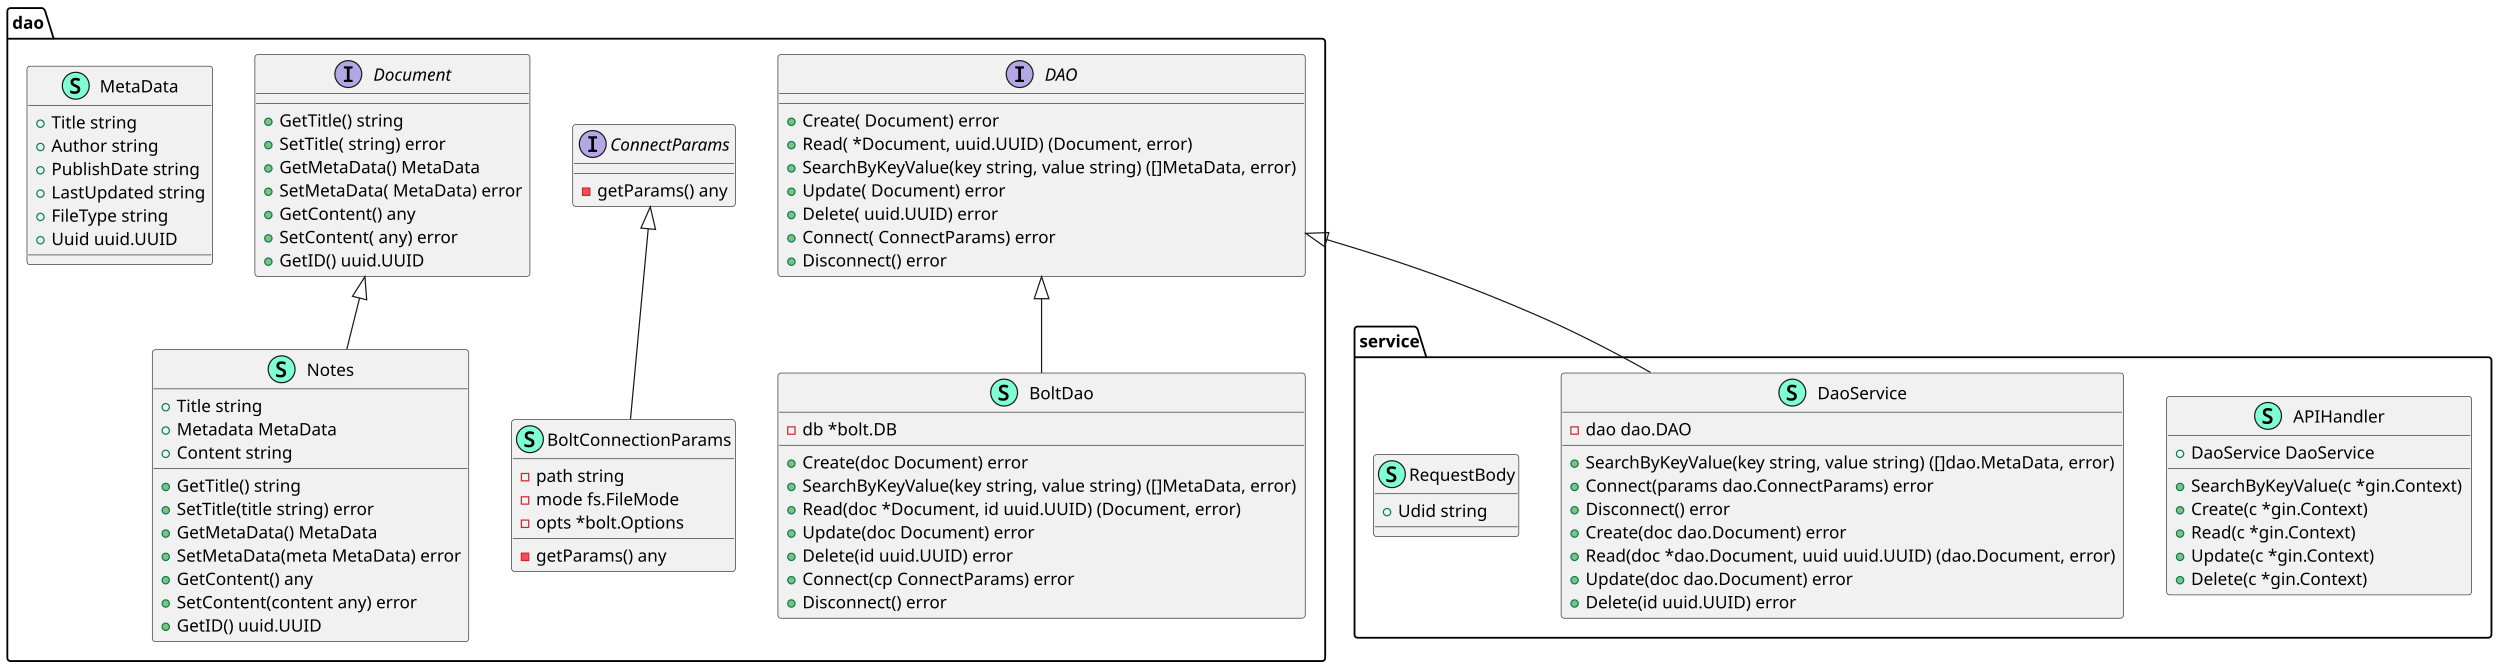
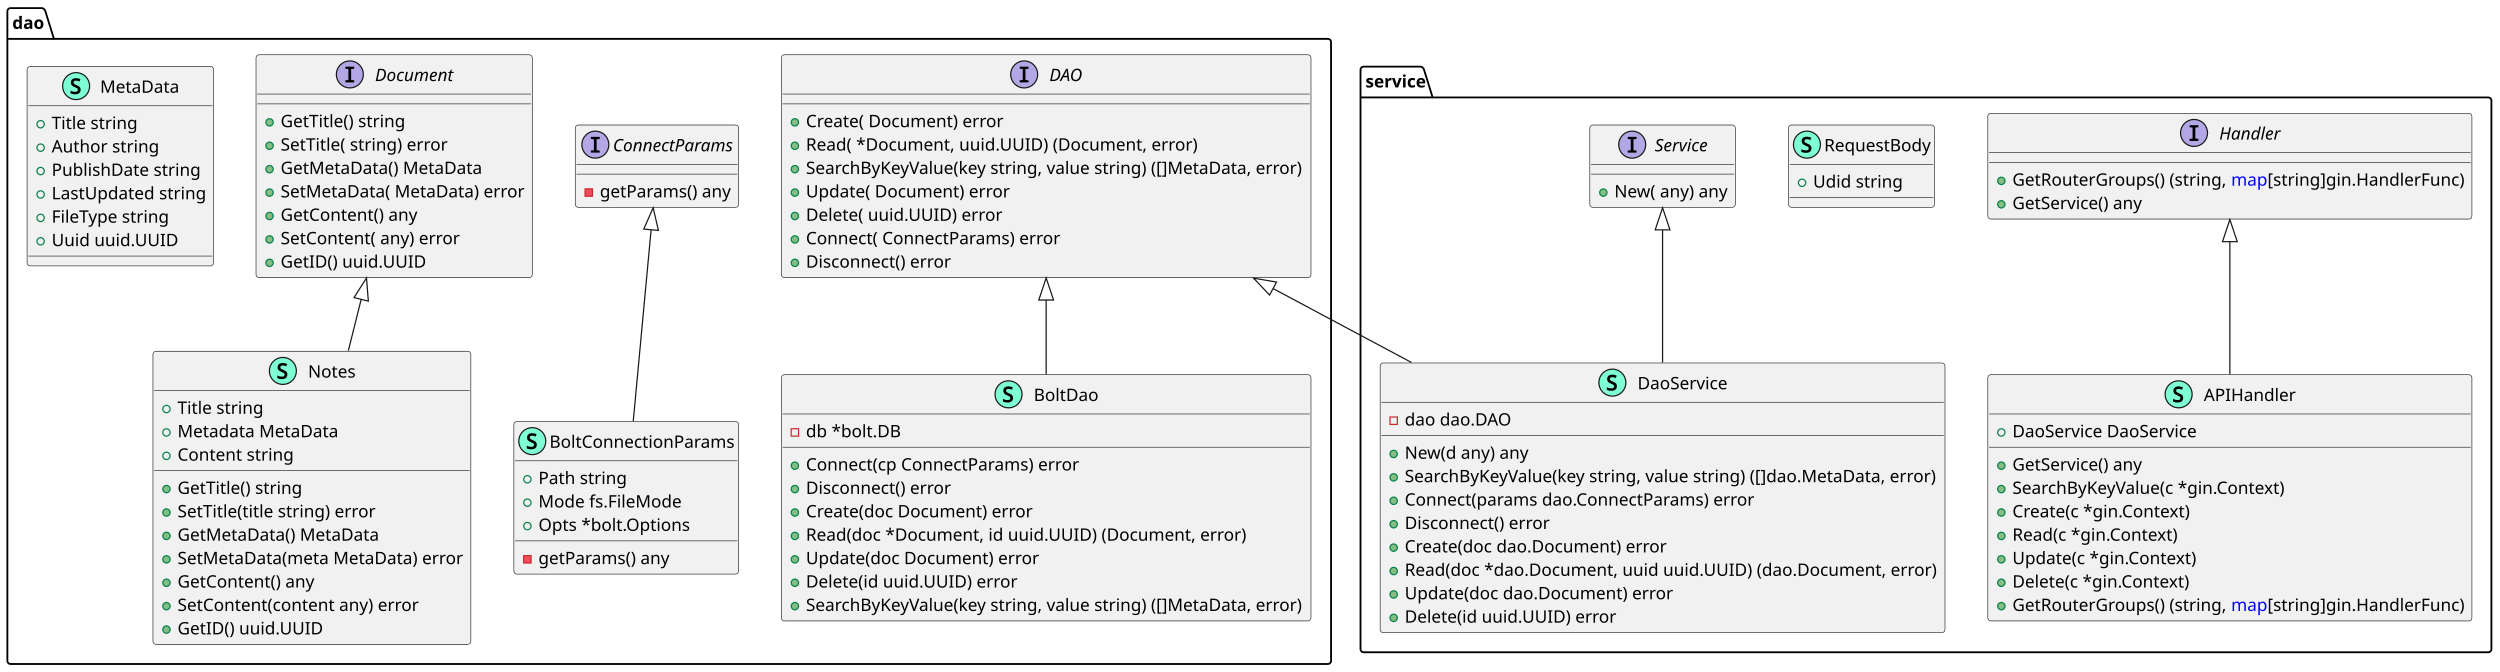
- <svg xmlns="http://www.w3.org/2000/svg" contentStyleType="text/css" data-diagram-type="CLASS" height="547px" preserveAspectRatio="none" style="width:2045px;height:547px;background:#FFFFFF;" version="1.1" viewBox="0 0 2045 547" width="2045px" zoomAndPan="magnify">
+ <svg xmlns="http://www.w3.org/2000/svg" contentStyleType="text/css" data-diagram-type="CLASS" height="547px" preserveAspectRatio="none" style="width:2036px;height:547px;background:#FFFFFF;" version="1.1" viewBox="0 0 2036 547" width="2036px" zoomAndPan="magnify">
  <defs />
  <g>
    <g id="cluster_dao">
      <path d="M8.5,6.602 L34.434,6.602 A3.75,3.75 0 0 1 36.934,9.102 L43.934,31.67 L1081.5,31.67 A2.5,2.5 0 0 1 1084,34.17 L1084,538.252 A2.5,2.5 0 0 1 1081.5,540.752 L8.5,540.752 A2.5,2.5 0 0 1 6,538.252 L6,9.102 A2.5,2.5 0 0 1 8.5,6.602 " fill="transparent" style="stroke:#000000;stroke-width:1.5;" />
      <line style="stroke:#000000;stroke-width:1.5;" x1="6" x2="43.934" y1="31.67" y2="31.67" />
      <text fill="#000000" font-family="sans-serif" font-size="14" font-weight="bold" lengthAdjust="spacing" textLength="24.934" x="10" y="23.568">dao</text>
    </g>
    <g id="cluster_service">
-       <path d="M1110.5,267.142 L1157.224,267.142 A3.75,3.75 0 0 1 1159.724,269.642 L1166.724,292.21 L2035.5,292.21 A2.5,2.5 0 0 1 2038,294.71 L2038,519.182 A2.5,2.5 0 0 1 2035.5,521.682 L1110.5,521.682 A2.5,2.5 0 0 1 1108,519.182 L1108,269.642 A2.5,2.5 0 0 1 1110.5,267.142 " fill="transparent" style="stroke:#000000;stroke-width:1.5;" />
-       <line style="stroke:#000000;stroke-width:1.5;" x1="1108" x2="1166.724" y1="292.21" y2="292.21" />
-       <text fill="#000000" font-family="sans-serif" font-size="14" font-weight="bold" lengthAdjust="spacing" textLength="45.724" x="1112" y="284.108">service</text>
+       <path d="M1110.5,54.272 L1157.224,54.272 A3.75,3.75 0 0 1 1159.724,56.772 L1166.724,79.34 L2026.5,79.34 A2.5,2.5 0 0 1 2029,81.84 L2029,528.722 A2.5,2.5 0 0 1 2026.5,531.222 L1110.5,531.222 A2.5,2.5 0 0 1 1108,528.722 L1108,56.772 A2.5,2.5 0 0 1 1110.5,54.272 " fill="transparent" style="stroke:#000000;stroke-width:1.5;" />
+       <line style="stroke:#000000;stroke-width:1.5;" x1="1108" x2="1166.724" y1="79.34" y2="79.34" />
+       <text fill="#000000" font-family="sans-serif" font-size="14" font-weight="bold" lengthAdjust="spacing" textLength="45.724" x="1112" y="71.238">service</text>
    </g>
    <g id="elem_BoltConnectionParams">
      <rect codeLine="2" fill="#F1F1F1" height="124.272" id="BoltConnectionParams" rx="2.5" ry="2.5" style="stroke:#181818;stroke-width:0.5;" width="183.017" x="418.49" y="343.272" />
      <ellipse cx="433.49" cy="359.272" fill="#7FFFD4" rx="11" ry="11" style="stroke:#181818;stroke-width:1;" />
      <path d="M432.615,365.944 Q431.615,365.944 430.662,365.756 Q429.709,365.569 428.928,365.194 L428.928,363.022 Q430.021,363.506 430.881,363.725 Q431.756,363.944 432.646,363.944 Q433.443,363.944 433.943,363.741 Q434.443,363.538 434.678,363.163 Q434.912,362.772 434.912,362.163 Q434.912,361.694 434.724,361.444 Q434.553,361.178 433.99,360.881 Q433.428,360.584 432.349,360.116 Q431.615,359.788 430.896,359.366 Q430.178,358.944 429.693,358.225 Q429.209,357.506 429.209,356.35 Q429.209,355.194 429.724,354.397 Q430.256,353.584 431.193,353.178 Q432.146,352.772 433.428,352.772 Q434.396,352.772 435.24,352.975 Q436.084,353.178 437.021,353.631 L436.287,355.538 Q435.412,355.131 434.724,354.975 Q434.053,354.819 433.396,354.819 Q432.787,354.819 432.349,354.975 Q431.912,355.131 431.678,355.475 Q431.459,355.803 431.459,356.381 Q431.459,356.866 431.646,357.163 Q431.849,357.459 432.334,357.725 Q432.834,357.975 433.693,358.35 Q434.678,358.756 435.443,359.194 Q436.224,359.631 436.693,360.334 Q437.178,361.022 437.178,362.178 Q437.178,363.053 436.881,363.772 Q436.584,364.475 435.99,364.975 Q435.396,365.459 434.553,365.709 Q433.709,365.944 432.615,365.944 Z " fill="#000000" />
      <text fill="#000000" font-family="sans-serif" font-size="14" lengthAdjust="spacing" textLength="151.017" x="447.49" y="364.704">BoltConnectionParams</text>
      <line style="stroke:#181818;stroke-width:0.5;" x1="419.49" x2="600.507" y1="375.272" y2="375.272" />
-       <rect fill="transparent" height="6" style="stroke:#C82930;stroke-width:1;" width="6" x="426.49" y="387.306" />
-       <text fill="#000000" font-family="sans-serif" font-size="14" lengthAdjust="spacing" textLength="72.226" x="438.49" y="394.238">path string</text>
-       <rect fill="transparent" height="6" style="stroke:#C82930;stroke-width:1;" width="6" x="426.49" y="406.374" />
-       <text fill="#000000" font-family="sans-serif" font-size="14" lengthAdjust="spacing" textLength="117.04" x="438.49" y="413.306">mode fs.FileMode</text>
-       <rect fill="transparent" height="6" style="stroke:#C82930;stroke-width:1;" width="6" x="426.49" y="425.442" />
-       <text fill="#000000" font-family="sans-serif" font-size="14" lengthAdjust="spacing" textLength="121.73" x="438.49" y="432.374">opts *bolt.Options</text>
+       <ellipse cx="429.49" cy="390.306" fill="transparent" rx="3" ry="3" style="stroke:#038048;stroke-width:1;" />
+       <text fill="#000000" font-family="sans-serif" font-size="14" lengthAdjust="spacing" textLength="72.086" x="438.49" y="394.238">Path string</text>
+       <ellipse cx="429.49" cy="409.374" fill="transparent" rx="3" ry="3" style="stroke:#038048;stroke-width:1;" />
+       <text fill="#000000" font-family="sans-serif" font-size="14" lengthAdjust="spacing" textLength="116.648" x="438.49" y="413.306">Mode fs.FileMode</text>
+       <ellipse cx="429.49" cy="428.442" fill="transparent" rx="3" ry="3" style="stroke:#038048;stroke-width:1;" />
+       <text fill="#000000" font-family="sans-serif" font-size="14" lengthAdjust="spacing" textLength="124.194" x="438.49" y="432.374">Opts *bolt.Options</text>
      <line style="stroke:#181818;stroke-width:0.5;" x1="419.49" x2="600.507" y1="440.476" y2="440.476" />
      <rect fill="#F24D5C" height="6" style="stroke:#C82930;stroke-width:1;" width="6" x="426.49" y="452.51" />
      <text fill="#000000" font-family="sans-serif" font-size="14" lengthAdjust="spacing" textLength="107.002" x="438.49" y="459.442">getParams() any</text>
    </g>
    <g id="elem_BoltDao">
      <rect codeLine="10" fill="#F1F1F1" height="200.543" id="BoltDao" rx="2.5" ry="2.5" style="stroke:#181818;stroke-width:0.5;" width="431.326" x="636.34" y="305.142" />
      <ellipse cx="821.363" cy="321.142" fill="#7FFFD4" rx="11" ry="11" style="stroke:#181818;stroke-width:1;" />
      <path d="M820.488,327.814 Q819.488,327.814 818.535,327.626 Q817.582,327.439 816.801,327.064 L816.801,324.892 Q817.895,325.376 818.754,325.595 Q819.629,325.814 820.52,325.814 Q821.316,325.814 821.816,325.611 Q822.316,325.408 822.551,325.033 Q822.785,324.642 822.785,324.033 Q822.785,323.564 822.598,323.314 Q822.426,323.048 821.863,322.751 Q821.301,322.454 820.223,321.986 Q819.488,321.658 818.77,321.236 Q818.051,320.814 817.566,320.095 Q817.082,319.376 817.082,318.22 Q817.082,317.064 817.598,316.267 Q818.129,315.454 819.066,315.048 Q820.02,314.642 821.301,314.642 Q822.27,314.642 823.113,314.845 Q823.957,315.048 824.895,315.501 L824.16,317.408 Q823.285,317.001 822.598,316.845 Q821.926,316.689 821.27,316.689 Q820.66,316.689 820.223,316.845 Q819.785,317.001 819.551,317.345 Q819.332,317.673 819.332,318.251 Q819.332,318.736 819.52,319.033 Q819.723,319.329 820.207,319.595 Q820.707,319.845 821.566,320.22 Q822.551,320.626 823.316,321.064 Q824.098,321.501 824.566,322.204 Q825.051,322.892 825.051,324.048 Q825.051,324.923 824.754,325.642 Q824.457,326.345 823.863,326.845 Q823.27,327.329 822.426,327.579 Q821.582,327.814 820.488,327.814 Z " fill="#000000" />
      <text fill="#000000" font-family="sans-serif" font-size="14" lengthAdjust="spacing" textLength="52.78" x="841.863" y="326.574">BoltDao</text>
      <line style="stroke:#181818;stroke-width:0.5;" x1="637.34" x2="1066.666" y1="337.142" y2="337.142" />
      <rect fill="transparent" height="6" style="stroke:#C82930;stroke-width:1;" width="6" x="644.34" y="349.176" />
      <text fill="#000000" font-family="sans-serif" font-size="14" lengthAdjust="spacing" textLength="77.392" x="656.34" y="356.108">db *bolt.DB</text>
      <line style="stroke:#181818;stroke-width:0.5;" x1="637.34" x2="1066.666" y1="364.21" y2="364.21" />
      <ellipse cx="647.34" cy="379.244" fill="#84BE84" rx="3" ry="3" style="stroke:#038048;stroke-width:1;" />
-       <text fill="#000000" font-family="sans-serif" font-size="14" lengthAdjust="spacing" textLength="185.275" x="656.34" y="383.176">Create(doc Document) error</text>
+       <text fill="#000000" font-family="sans-serif" font-size="14" lengthAdjust="spacing" textLength="223.061" x="656.34" y="383.176">Connect(cp ConnectParams) error</text>
      <ellipse cx="647.34" cy="398.312" fill="#84BE84" rx="3" ry="3" style="stroke:#038048;stroke-width:1;" />
-       <text fill="#000000" font-family="sans-serif" font-size="14" lengthAdjust="spacing" textLength="405.326" x="656.34" y="402.244">SearchByKeyValue(key string, value string) ([]MetaData, error)</text>
+       <text fill="#000000" font-family="sans-serif" font-size="14" lengthAdjust="spacing" textLength="118.454" x="656.34" y="402.244">Disconnect() error</text>
      <ellipse cx="647.34" cy="417.38" fill="#84BE84" rx="3" ry="3" style="stroke:#038048;stroke-width:1;" />
-       <text fill="#000000" font-family="sans-serif" font-size="14" lengthAdjust="spacing" textLength="359.239" x="656.34" y="421.312">Read(doc *Document, id uuid.UUID) (Document, error)</text>
+       <text fill="#000000" font-family="sans-serif" font-size="14" lengthAdjust="spacing" textLength="185.275" x="656.34" y="421.312">Create(doc Document) error</text>
      <ellipse cx="647.34" cy="436.448" fill="#84BE84" rx="3" ry="3" style="stroke:#038048;stroke-width:1;" />
-       <text fill="#000000" font-family="sans-serif" font-size="14" lengthAdjust="spacing" textLength="190.203" x="656.34" y="440.38">Update(doc Document) error</text>
+       <text fill="#000000" font-family="sans-serif" font-size="14" lengthAdjust="spacing" textLength="359.239" x="656.34" y="440.38">Read(doc *Document, id uuid.UUID) (Document, error)</text>
      <ellipse cx="647.34" cy="455.515" fill="#84BE84" rx="3" ry="3" style="stroke:#038048;stroke-width:1;" />
-       <text fill="#000000" font-family="sans-serif" font-size="14" lengthAdjust="spacing" textLength="172.899" x="656.34" y="459.447">Delete(id uuid.UUID) error</text>
+       <text fill="#000000" font-family="sans-serif" font-size="14" lengthAdjust="spacing" textLength="190.203" x="656.34" y="459.447">Update(doc Document) error</text>
      <ellipse cx="647.34" cy="474.583" fill="#84BE84" rx="3" ry="3" style="stroke:#038048;stroke-width:1;" />
-       <text fill="#000000" font-family="sans-serif" font-size="14" lengthAdjust="spacing" textLength="223.061" x="656.34" y="478.515">Connect(cp ConnectParams) error</text>
+       <text fill="#000000" font-family="sans-serif" font-size="14" lengthAdjust="spacing" textLength="172.899" x="656.34" y="478.515">Delete(id uuid.UUID) error</text>
      <ellipse cx="647.34" cy="493.651" fill="#84BE84" rx="3" ry="3" style="stroke:#038048;stroke-width:1;" />
-       <text fill="#000000" font-family="sans-serif" font-size="14" lengthAdjust="spacing" textLength="118.454" x="656.34" y="497.583">Disconnect() error</text>
+       <text fill="#000000" font-family="sans-serif" font-size="14" lengthAdjust="spacing" textLength="405.326" x="656.34" y="497.583">SearchByKeyValue(key string, value string) ([]MetaData, error)</text>
    </g>
    <g id="elem_ConnectParams">
      <rect codeLine="22" fill="#F1F1F1" height="67.068" id="ConnectParams" rx="2.5" ry="2.5" style="stroke:#181818;stroke-width:0.5;" width="133.002" x="468.5" y="101.802" />
      <ellipse cx="484.851" cy="117.802" fill="#B4A7E5" rx="11" ry="11" style="stroke:#181818;stroke-width:1;" />
      <path d="M481.226,124.302 L481.226,122.599 L483.663,122.365 L483.663,113.411 L481.226,113.193 L481.226,111.474 L488.366,111.474 L488.366,113.193 L485.882,113.411 L485.882,122.365 L488.366,122.599 L488.366,124.302 L481.226,124.302 Z " fill="#000000" />
      <text fill="#000000" font-family="sans-serif" font-size="14" font-style="italic" lengthAdjust="spacing" textLength="98" x="499.151" y="123.234">ConnectParams</text>
      <line style="stroke:#181818;stroke-width:0.5;" x1="469.5" x2="600.502" y1="133.802" y2="133.802" />
      <line style="stroke:#181818;stroke-width:0.5;" x1="469.5" x2="600.502" y1="141.802" y2="141.802" />
      <rect fill="#F24D5C" height="6" style="stroke:#C82930;stroke-width:1;" width="6" x="476.5" y="153.836" />
      <text fill="#000000" font-family="sans-serif" font-size="14" lengthAdjust="spacing" textLength="107.002" x="488.5" y="160.768">getParams() any</text>
    </g>
    <g id="elem_DAO">
      <rect codeLine="26" fill="#F1F1F1" height="181.475" id="DAO" rx="2.5" ry="2.5" style="stroke:#181818;stroke-width:0.5;" width="431.326" x="636.34" y="44.602" />
      <ellipse cx="834.103" cy="60.602" fill="#B4A7E5" rx="11" ry="11" style="stroke:#181818;stroke-width:1;" />
      <path d="M830.478,67.102 L830.478,65.399 L832.916,65.165 L832.916,56.211 L830.478,55.993 L830.478,54.274 L837.619,54.274 L837.619,55.993 L835.135,56.211 L835.135,65.165 L837.619,65.399 L837.619,67.102 L830.478,67.102 Z " fill="#000000" />
      <text fill="#000000" font-family="sans-serif" font-size="14" font-style="italic" lengthAdjust="spacing" textLength="27.3" x="854.603" y="66.034">DAO</text>
      <line style="stroke:#181818;stroke-width:0.5;" x1="637.34" x2="1066.666" y1="76.602" y2="76.602" />
      <line style="stroke:#181818;stroke-width:0.5;" x1="637.34" x2="1066.666" y1="84.602" y2="84.602" />
      <ellipse cx="647.34" cy="99.636" fill="#84BE84" rx="3" ry="3" style="stroke:#038048;stroke-width:1;" />
      <text fill="#000000" font-family="sans-serif" font-size="14" lengthAdjust="spacing" textLength="161.475" x="656.34" y="103.568">Create( Document) error</text>
      <ellipse cx="647.34" cy="118.704" fill="#84BE84" rx="3" ry="3" style="stroke:#038048;stroke-width:1;" />
      <text fill="#000000" font-family="sans-serif" font-size="14" lengthAdjust="spacing" textLength="323.217" x="656.34" y="122.636">Read( *Document,  uuid.UUID) (Document, error)</text>
      <ellipse cx="647.34" cy="137.772" fill="#84BE84" rx="3" ry="3" style="stroke:#038048;stroke-width:1;" />
      <text fill="#000000" font-family="sans-serif" font-size="14" lengthAdjust="spacing" textLength="405.326" x="656.34" y="141.704">SearchByKeyValue(key string, value string) ([]MetaData, error)</text>
      <ellipse cx="647.34" cy="156.84" fill="#84BE84" rx="3" ry="3" style="stroke:#038048;stroke-width:1;" />
      <text fill="#000000" font-family="sans-serif" font-size="14" lengthAdjust="spacing" textLength="166.403" x="656.34" y="160.772">Update( Document) error</text>
      <ellipse cx="647.34" cy="175.908" fill="#84BE84" rx="3" ry="3" style="stroke:#038048;stroke-width:1;" />
      <text fill="#000000" font-family="sans-serif" font-size="14" lengthAdjust="spacing" textLength="160.677" x="656.34" y="179.84">Delete( uuid.UUID) error</text>
      <ellipse cx="647.34" cy="194.976" fill="#84BE84" rx="3" ry="3" style="stroke:#038048;stroke-width:1;" />
      <text fill="#000000" font-family="sans-serif" font-size="14" lengthAdjust="spacing" textLength="207.731" x="656.34" y="198.907">Connect( ConnectParams) error</text>
      <ellipse cx="647.34" cy="214.043" fill="#84BE84" rx="3" ry="3" style="stroke:#038048;stroke-width:1;" />
      <text fill="#000000" font-family="sans-serif" font-size="14" lengthAdjust="spacing" textLength="118.454" x="656.34" y="217.975">Disconnect() error</text>
    </g>
    <g id="elem_Document">
      <rect codeLine="36" fill="#F1F1F1" height="181.475" id="Document" rx="2.5" ry="2.5" style="stroke:#181818;stroke-width:0.5;" width="224.995" x="208.5" y="44.602" />
      <ellipse cx="284.919" cy="60.602" fill="#B4A7E5" rx="11" ry="11" style="stroke:#181818;stroke-width:1;" />
      <path d="M281.294,67.102 L281.294,65.399 L283.731,65.165 L283.731,56.211 L281.294,55.993 L281.294,54.274 L288.434,54.274 L288.434,55.993 L285.95,56.211 L285.95,65.165 L288.434,65.399 L288.434,67.102 L281.294,67.102 Z " fill="#000000" />
      <text fill="#000000" font-family="sans-serif" font-size="14" font-style="italic" lengthAdjust="spacing" textLength="63.658" x="305.419" y="66.034">Document</text>
      <line style="stroke:#181818;stroke-width:0.5;" x1="209.5" x2="432.495" y1="76.602" y2="76.602" />
      <line style="stroke:#181818;stroke-width:0.5;" x1="209.5" x2="432.495" y1="84.602" y2="84.602" />
      <ellipse cx="219.5" cy="99.636" fill="#84BE84" rx="3" ry="3" style="stroke:#038048;stroke-width:1;" />
      <text fill="#000000" font-family="sans-serif" font-size="14" lengthAdjust="spacing" textLength="101.556" x="228.5" y="103.568">GetTitle() string</text>
      <ellipse cx="219.5" cy="118.704" fill="#84BE84" rx="3" ry="3" style="stroke:#038048;stroke-width:1;" />
      <text fill="#000000" font-family="sans-serif" font-size="14" lengthAdjust="spacing" textLength="136.401" x="228.5" y="122.636">SetTitle( string) error</text>
      <ellipse cx="219.5" cy="137.772" fill="#84BE84" rx="3" ry="3" style="stroke:#038048;stroke-width:1;" />
      <text fill="#000000" font-family="sans-serif" font-size="14" lengthAdjust="spacing" textLength="164.149" x="228.5" y="141.704">GetMetaData() MetaData</text>
      <ellipse cx="219.5" cy="156.84" fill="#84BE84" rx="3" ry="3" style="stroke:#038048;stroke-width:1;" />
      <text fill="#000000" font-family="sans-serif" font-size="14" lengthAdjust="spacing" textLength="198.995" x="228.5" y="160.772">SetMetaData( MetaData) error</text>
      <ellipse cx="219.5" cy="175.908" fill="#84BE84" rx="3" ry="3" style="stroke:#038048;stroke-width:1;" />
      <text fill="#000000" font-family="sans-serif" font-size="14" lengthAdjust="spacing" textLength="111.454" x="228.5" y="179.84">GetContent() any</text>
      <ellipse cx="219.5" cy="194.976" fill="#84BE84" rx="3" ry="3" style="stroke:#038048;stroke-width:1;" />
      <text fill="#000000" font-family="sans-serif" font-size="14" lengthAdjust="spacing" textLength="146.299" x="228.5" y="198.907">SetContent( any) error</text>
      <ellipse cx="219.5" cy="214.043" fill="#84BE84" rx="3" ry="3" style="stroke:#038048;stroke-width:1;" />
      <text fill="#000000" font-family="sans-serif" font-size="14" lengthAdjust="spacing" textLength="118.859" x="228.5" y="217.975">GetID() uuid.UUID</text>
    </g>
    <g id="elem_MetaData">
      <rect codeLine="46" fill="#F1F1F1" height="162.407" id="MetaData" rx="2.5" ry="2.5" style="stroke:#181818;stroke-width:0.5;" width="151.874" x="22.06" y="54.132" />
      <ellipse cx="61.985" cy="70.132" fill="#7FFFD4" rx="11" ry="11" style="stroke:#181818;stroke-width:1;" />
      <path d="M61.11,76.804 Q60.11,76.804 59.157,76.616 Q58.204,76.429 57.423,76.054 L57.423,73.882 Q58.517,74.366 59.376,74.585 Q60.251,74.804 61.142,74.804 Q61.938,74.804 62.438,74.601 Q62.938,74.398 63.173,74.023 Q63.407,73.632 63.407,73.023 Q63.407,72.554 63.22,72.304 Q63.048,72.038 62.485,71.741 Q61.923,71.445 60.845,70.976 Q60.11,70.648 59.392,70.226 Q58.673,69.804 58.188,69.085 Q57.704,68.366 57.704,67.21 Q57.704,66.054 58.22,65.257 Q58.751,64.445 59.688,64.038 Q60.642,63.632 61.923,63.632 Q62.892,63.632 63.735,63.835 Q64.579,64.038 65.517,64.491 L64.782,66.398 Q63.907,65.991 63.22,65.835 Q62.548,65.679 61.892,65.679 Q61.282,65.679 60.845,65.835 Q60.407,65.991 60.173,66.335 Q59.954,66.663 59.954,67.241 Q59.954,67.726 60.142,68.023 Q60.345,68.32 60.829,68.585 Q61.329,68.835 62.188,69.21 Q63.173,69.616 63.938,70.054 Q64.72,70.491 65.189,71.195 Q65.673,71.882 65.673,73.038 Q65.673,73.913 65.376,74.632 Q65.079,75.335 64.485,75.835 Q63.892,76.32 63.048,76.57 Q62.204,76.804 61.11,76.804 Z " fill="#000000" />
      <text fill="#000000" font-family="sans-serif" font-size="14" lengthAdjust="spacing" textLength="64.484" x="81.524" y="75.564">MetaData</text>
      <line style="stroke:#181818;stroke-width:0.5;" x1="23.06" x2="172.934" y1="86.132" y2="86.132" />
      <ellipse cx="33.06" cy="101.166" fill="transparent" rx="3" ry="3" style="stroke:#038048;stroke-width:1;" />
      <text fill="#000000" font-family="sans-serif" font-size="14" lengthAdjust="spacing" textLength="70.014" x="42.06" y="105.098">Title string</text>
      <ellipse cx="33.06" cy="120.234" fill="transparent" rx="3" ry="3" style="stroke:#038048;stroke-width:1;" />
      <text fill="#000000" font-family="sans-serif" font-size="14" lengthAdjust="spacing" textLength="87.612" x="42.06" y="124.166">Author string</text>
      <ellipse cx="33.06" cy="139.302" fill="transparent" rx="3" ry="3" style="stroke:#038048;stroke-width:1;" />
      <text fill="#000000" font-family="sans-serif" font-size="14" lengthAdjust="spacing" textLength="121.394" x="42.06" y="143.234">PublishDate string</text>
      <ellipse cx="33.06" cy="158.37" fill="transparent" rx="3" ry="3" style="stroke:#038048;stroke-width:1;" />
      <text fill="#000000" font-family="sans-serif" font-size="14" lengthAdjust="spacing" textLength="125.874" x="42.06" y="162.302">LastUpdated string</text>
      <ellipse cx="33.06" cy="177.438" fill="transparent" rx="3" ry="3" style="stroke:#038048;stroke-width:1;" />
      <text fill="#000000" font-family="sans-serif" font-size="14" lengthAdjust="spacing" textLength="95.872" x="42.06" y="181.37">FileType string</text>
      <ellipse cx="33.06" cy="196.506" fill="transparent" rx="3" ry="3" style="stroke:#038048;stroke-width:1;" />
      <text fill="#000000" font-family="sans-serif" font-size="14" lengthAdjust="spacing" textLength="103.46" x="42.06" y="200.438">Uuid uuid.UUID</text>
      <line style="stroke:#181818;stroke-width:0.5;" x1="23.06" x2="172.934" y1="208.54" y2="208.54" />
    </g>
    <g id="elem_Notes">
      <rect codeLine="55" fill="#F1F1F1" height="238.679" id="Notes" rx="2.5" ry="2.5" style="stroke:#181818;stroke-width:0.5;" width="258.889" x="124.56" y="286.072" />
      <ellipse cx="230.372" cy="302.072" fill="#7FFFD4" rx="11" ry="11" style="stroke:#181818;stroke-width:1;" />
      <path d="M229.497,308.744 Q228.497,308.744 227.543,308.556 Q226.59,308.369 225.809,307.994 L225.809,305.822 Q226.903,306.306 227.762,306.525 Q228.637,306.744 229.528,306.744 Q230.325,306.744 230.825,306.541 Q231.325,306.338 231.559,305.963 Q231.793,305.572 231.793,304.963 Q231.793,304.494 231.606,304.244 Q231.434,303.978 230.872,303.681 Q230.309,303.385 229.231,302.916 Q228.497,302.588 227.778,302.166 Q227.059,301.744 226.575,301.025 Q226.09,300.306 226.09,299.15 Q226.09,297.994 226.606,297.197 Q227.137,296.385 228.075,295.978 Q229.028,295.572 230.309,295.572 Q231.278,295.572 232.122,295.775 Q232.965,295.978 233.903,296.431 L233.168,298.338 Q232.293,297.931 231.606,297.775 Q230.934,297.619 230.278,297.619 Q229.668,297.619 229.231,297.775 Q228.793,297.931 228.559,298.275 Q228.34,298.603 228.34,299.181 Q228.34,299.666 228.528,299.963 Q228.731,300.26 229.215,300.525 Q229.715,300.775 230.575,301.15 Q231.559,301.556 232.325,301.994 Q233.106,302.431 233.575,303.135 Q234.059,303.822 234.059,304.978 Q234.059,305.853 233.762,306.572 Q233.465,307.275 232.872,307.775 Q232.278,308.26 231.434,308.51 Q230.59,308.744 229.497,308.744 Z " fill="#000000" />
      <text fill="#000000" font-family="sans-serif" font-size="14" lengthAdjust="spacing" textLength="38.766" x="250.872" y="307.504">Notes</text>
      <line style="stroke:#181818;stroke-width:0.5;" x1="125.56" x2="382.449" y1="318.072" y2="318.072" />
      <ellipse cx="135.56" cy="333.106" fill="transparent" rx="3" ry="3" style="stroke:#038048;stroke-width:1;" />
      <text fill="#000000" font-family="sans-serif" font-size="14" lengthAdjust="spacing" textLength="70.014" x="144.56" y="337.038">Title string</text>
      <ellipse cx="135.56" cy="352.174" fill="transparent" rx="3" ry="3" style="stroke:#038048;stroke-width:1;" />
      <text fill="#000000" font-family="sans-serif" font-size="14" lengthAdjust="spacing" textLength="130.998" x="144.56" y="356.106">Metadata MetaData</text>
      <ellipse cx="135.56" cy="371.242" fill="transparent" rx="3" ry="3" style="stroke:#038048;stroke-width:1;" />
      <text fill="#000000" font-family="sans-serif" font-size="14" lengthAdjust="spacing" textLength="94.682" x="144.56" y="375.174">Content string</text>
      <line style="stroke:#181818;stroke-width:0.5;" x1="125.56" x2="382.449" y1="383.276" y2="383.276" />
      <ellipse cx="135.56" cy="398.31" fill="#84BE84" rx="3" ry="3" style="stroke:#038048;stroke-width:1;" />
      <text fill="#000000" font-family="sans-serif" font-size="14" lengthAdjust="spacing" textLength="101.556" x="144.56" y="402.242">GetTitle() string</text>
      <ellipse cx="135.56" cy="417.378" fill="#84BE84" rx="3" ry="3" style="stroke:#038048;stroke-width:1;" />
      <text fill="#000000" font-family="sans-serif" font-size="14" lengthAdjust="spacing" textLength="161.629" x="144.56" y="421.31">SetTitle(title string) error</text>
      <ellipse cx="135.56" cy="436.445" fill="#84BE84" rx="3" ry="3" style="stroke:#038048;stroke-width:1;" />
      <text fill="#000000" font-family="sans-serif" font-size="14" lengthAdjust="spacing" textLength="164.149" x="144.56" y="440.377">GetMetaData() MetaData</text>
      <ellipse cx="135.56" cy="455.513" fill="#84BE84" rx="3" ry="3" style="stroke:#038048;stroke-width:1;" />
      <text fill="#000000" font-family="sans-serif" font-size="14" lengthAdjust="spacing" textLength="232.889" x="144.56" y="459.445">SetMetaData(meta MetaData) error</text>
      <ellipse cx="135.56" cy="474.581" fill="#84BE84" rx="3" ry="3" style="stroke:#038048;stroke-width:1;" />
      <text fill="#000000" font-family="sans-serif" font-size="14" lengthAdjust="spacing" textLength="111.454" x="144.56" y="478.513">GetContent() any</text>
      <ellipse cx="135.56" cy="493.649" fill="#84BE84" rx="3" ry="3" style="stroke:#038048;stroke-width:1;" />
      <text fill="#000000" font-family="sans-serif" font-size="14" lengthAdjust="spacing" textLength="196.797" x="144.56" y="497.581">SetContent(content any) error</text>
      <ellipse cx="135.56" cy="512.717" fill="#84BE84" rx="3" ry="3" style="stroke:#038048;stroke-width:1;" />
      <text fill="#000000" font-family="sans-serif" font-size="14" lengthAdjust="spacing" textLength="118.859" x="144.56" y="516.649">GetID() uuid.UUID</text>
    </g>
    <g id="elem_APIHandler">
-       <rect codeLine="76" fill="#F1F1F1" height="162.407" id="APIHandler" rx="2.5" ry="2.5" style="stroke:#181818;stroke-width:0.5;" width="249.425" x="1772.29" y="324.212" />
-       <ellipse cx="1855.282" cy="340.212" fill="#7FFFD4" rx="11" ry="11" style="stroke:#181818;stroke-width:1;" />
-       <path d="M1854.407,346.884 Q1853.407,346.884 1852.454,346.696 Q1851.5,346.509 1850.719,346.134 L1850.719,343.962 Q1851.813,344.446 1852.672,344.665 Q1853.547,344.884 1854.438,344.884 Q1855.235,344.884 1855.735,344.681 Q1856.235,344.478 1856.469,344.103 Q1856.704,343.712 1856.704,343.103 Q1856.704,342.634 1856.516,342.384 Q1856.344,342.118 1855.782,341.821 Q1855.219,341.524 1854.141,341.056 Q1853.407,340.728 1852.688,340.306 Q1851.969,339.884 1851.485,339.165 Q1851,338.446 1851,337.29 Q1851,336.134 1851.516,335.337 Q1852.047,334.524 1852.985,334.118 Q1853.938,333.712 1855.219,333.712 Q1856.188,333.712 1857.032,333.915 Q1857.875,334.118 1858.813,334.571 L1858.079,336.478 Q1857.204,336.071 1856.516,335.915 Q1855.844,335.759 1855.188,335.759 Q1854.579,335.759 1854.141,335.915 Q1853.704,336.071 1853.469,336.415 Q1853.25,336.743 1853.25,337.321 Q1853.25,337.806 1853.438,338.103 Q1853.641,338.399 1854.125,338.665 Q1854.625,338.915 1855.485,339.29 Q1856.469,339.696 1857.235,340.134 Q1858.016,340.571 1858.485,341.274 Q1858.969,341.962 1858.969,343.118 Q1858.969,343.993 1858.672,344.712 Q1858.375,345.415 1857.782,345.915 Q1857.188,346.399 1856.344,346.649 Q1855.5,346.884 1854.407,346.884 Z " fill="#000000" />
-       <text fill="#000000" font-family="sans-serif" font-size="14" lengthAdjust="spacing" textLength="74.942" x="1875.782" y="345.644">APIHandler</text>
-       <line style="stroke:#181818;stroke-width:0.5;" x1="1773.29" x2="2020.715" y1="356.212" y2="356.212" />
-       <ellipse cx="1783.29" cy="371.246" fill="transparent" rx="3" ry="3" style="stroke:#038048;stroke-width:1;" />
-       <text fill="#000000" font-family="sans-serif" font-size="14" lengthAdjust="spacing" textLength="150.135" x="1792.29" y="375.178">DaoService DaoService</text>
-       <line style="stroke:#181818;stroke-width:0.5;" x1="1773.29" x2="2020.715" y1="383.28" y2="383.28" />
-       <ellipse cx="1783.29" cy="398.314" fill="#84BE84" rx="3" ry="3" style="stroke:#038048;stroke-width:1;" />
-       <text fill="#000000" font-family="sans-serif" font-size="14" lengthAdjust="spacing" textLength="223.425" x="1792.29" y="402.246">SearchByKeyValue(c *gin.Context)</text>
-       <ellipse cx="1783.29" cy="417.382" fill="#84BE84" rx="3" ry="3" style="stroke:#038048;stroke-width:1;" />
-       <text fill="#000000" font-family="sans-serif" font-size="14" lengthAdjust="spacing" textLength="145.809" x="1792.29" y="421.314">Create(c *gin.Context)</text>
-       <ellipse cx="1783.29" cy="436.45" fill="#84BE84" rx="3" ry="3" style="stroke:#038048;stroke-width:1;" />
-       <text fill="#000000" font-family="sans-serif" font-size="14" lengthAdjust="spacing" textLength="135.548" x="1792.29" y="440.382">Read(c *gin.Context)</text>
-       <ellipse cx="1783.29" cy="455.518" fill="#84BE84" rx="3" ry="3" style="stroke:#038048;stroke-width:1;" />
-       <text fill="#000000" font-family="sans-serif" font-size="14" lengthAdjust="spacing" textLength="150.737" x="1792.29" y="459.45">Update(c *gin.Context)</text>
-       <ellipse cx="1783.29" cy="474.586" fill="#84BE84" rx="3" ry="3" style="stroke:#038048;stroke-width:1;" />
-       <text fill="#000000" font-family="sans-serif" font-size="14" lengthAdjust="spacing" textLength="145.053" x="1792.29" y="478.517">Delete(c *gin.Context)</text>
+       <rect codeLine="76" fill="#F1F1F1" height="200.543" id="APIHandler" rx="2.5" ry="2.5" style="stroke:#181818;stroke-width:0.5;" width="394.241" x="1618.88" y="305.142" />
+       <ellipse cx="1774.279" cy="321.142" fill="#7FFFD4" rx="11" ry="11" style="stroke:#181818;stroke-width:1;" />
+       <path d="M1773.404,327.814 Q1772.404,327.814 1771.451,327.626 Q1770.498,327.439 1769.717,327.064 L1769.717,324.892 Q1770.811,325.376 1771.67,325.595 Q1772.545,325.814 1773.436,325.814 Q1774.233,325.814 1774.733,325.611 Q1775.233,325.408 1775.467,325.033 Q1775.701,324.642 1775.701,324.033 Q1775.701,323.564 1775.514,323.314 Q1775.342,323.048 1774.779,322.751 Q1774.217,322.454 1773.139,321.986 Q1772.404,321.658 1771.686,321.236 Q1770.967,320.814 1770.483,320.095 Q1769.998,319.376 1769.998,318.22 Q1769.998,317.064 1770.514,316.267 Q1771.045,315.454 1771.983,315.048 Q1772.936,314.642 1774.217,314.642 Q1775.186,314.642 1776.029,314.845 Q1776.873,315.048 1777.811,315.501 L1777.076,317.408 Q1776.201,317.001 1775.514,316.845 Q1774.842,316.689 1774.186,316.689 Q1773.576,316.689 1773.139,316.845 Q1772.701,317.001 1772.467,317.345 Q1772.248,317.673 1772.248,318.251 Q1772.248,318.736 1772.436,319.033 Q1772.639,319.329 1773.123,319.595 Q1773.623,319.845 1774.483,320.22 Q1775.467,320.626 1776.233,321.064 Q1777.014,321.501 1777.483,322.204 Q1777.967,322.892 1777.967,324.048 Q1777.967,324.923 1777.67,325.642 Q1777.373,326.345 1776.779,326.845 Q1776.186,327.329 1775.342,327.579 Q1774.498,327.814 1773.404,327.814 Z " fill="#000000" />
+       <text fill="#000000" font-family="sans-serif" font-size="14" lengthAdjust="spacing" textLength="74.942" x="1794.779" y="326.574">APIHandler</text>
+       <line style="stroke:#181818;stroke-width:0.5;" x1="1619.88" x2="2012.121" y1="337.142" y2="337.142" />
+       <ellipse cx="1629.88" cy="352.176" fill="transparent" rx="3" ry="3" style="stroke:#038048;stroke-width:1;" />
+       <text fill="#000000" font-family="sans-serif" font-size="14" lengthAdjust="spacing" textLength="150.135" x="1638.88" y="356.108">DaoService DaoService</text>
+       <line style="stroke:#181818;stroke-width:0.5;" x1="1619.88" x2="2012.121" y1="364.21" y2="364.21" />
+       <ellipse cx="1629.88" cy="379.244" fill="#84BE84" rx="3" ry="3" style="stroke:#038048;stroke-width:1;" />
+       <text fill="#000000" font-family="sans-serif" font-size="14" lengthAdjust="spacing" textLength="105.532" x="1638.88" y="383.176">GetService() any</text>
+       <ellipse cx="1629.88" cy="398.312" fill="#84BE84" rx="3" ry="3" style="stroke:#038048;stroke-width:1;" />
+       <text fill="#000000" font-family="sans-serif" font-size="14" lengthAdjust="spacing" textLength="223.425" x="1638.88" y="402.244">SearchByKeyValue(c *gin.Context)</text>
+       <ellipse cx="1629.88" cy="417.38" fill="#84BE84" rx="3" ry="3" style="stroke:#038048;stroke-width:1;" />
+       <text fill="#000000" font-family="sans-serif" font-size="14" lengthAdjust="spacing" textLength="145.809" x="1638.88" y="421.312">Create(c *gin.Context)</text>
+       <ellipse cx="1629.88" cy="436.448" fill="#84BE84" rx="3" ry="3" style="stroke:#038048;stroke-width:1;" />
+       <text fill="#000000" font-family="sans-serif" font-size="14" lengthAdjust="spacing" textLength="135.548" x="1638.88" y="440.38">Read(c *gin.Context)</text>
+       <ellipse cx="1629.88" cy="455.515" fill="#84BE84" rx="3" ry="3" style="stroke:#038048;stroke-width:1;" />
+       <text fill="#000000" font-family="sans-serif" font-size="14" lengthAdjust="spacing" textLength="150.737" x="1638.88" y="459.447">Update(c *gin.Context)</text>
+       <ellipse cx="1629.88" cy="474.583" fill="#84BE84" rx="3" ry="3" style="stroke:#038048;stroke-width:1;" />
+       <text fill="#000000" font-family="sans-serif" font-size="14" lengthAdjust="spacing" textLength="145.053" x="1638.88" y="478.515">Delete(c *gin.Context)</text>
+       <ellipse cx="1629.88" cy="493.651" fill="#84BE84" rx="3" ry="3" style="stroke:#038048;stroke-width:1;" />
+       <text fill="#000000" font-family="sans-serif" font-size="14" lengthAdjust="spacing" textLength="174.523" x="1638.88" y="497.583">GetRouterGroups() (string,</text>
+       <text fill="#0000FF" font-family="sans-serif" font-size="14" lengthAdjust="spacing" textLength="29.554" x="1817.043" y="497.583">map</text>
+       <text fill="#000000" font-family="sans-serif" font-size="14" lengthAdjust="spacing" textLength="160.523" x="1846.597" y="497.583">[string]gin.HandlerFunc)</text>
    </g>
    <g id="elem_DaoService">
-       <rect codeLine="86" fill="#F1F1F1" height="200.543" id="DaoService" rx="2.5" ry="2.5" style="stroke:#181818;stroke-width:0.5;" width="460.012" x="1276.99" y="305.142" />
-       <ellipse cx="1466.122" cy="321.142" fill="#7FFFD4" rx="11" ry="11" style="stroke:#181818;stroke-width:1;" />
-       <path d="M1465.247,327.814 Q1464.247,327.814 1463.294,327.626 Q1462.341,327.439 1461.56,327.064 L1461.56,324.892 Q1462.653,325.376 1463.513,325.595 Q1464.388,325.814 1465.278,325.814 Q1466.075,325.814 1466.575,325.611 Q1467.075,325.408 1467.31,325.033 Q1467.544,324.642 1467.544,324.033 Q1467.544,323.564 1467.357,323.314 Q1467.185,323.048 1466.622,322.751 Q1466.06,322.454 1464.982,321.986 Q1464.247,321.658 1463.528,321.236 Q1462.81,320.814 1462.325,320.095 Q1461.841,319.376 1461.841,318.22 Q1461.841,317.064 1462.357,316.267 Q1462.888,315.454 1463.825,315.048 Q1464.778,314.642 1466.06,314.642 Q1467.028,314.642 1467.872,314.845 Q1468.716,315.048 1469.653,315.501 L1468.919,317.408 Q1468.044,317.001 1467.357,316.845 Q1466.685,316.689 1466.028,316.689 Q1465.419,316.689 1464.982,316.845 Q1464.544,317.001 1464.31,317.345 Q1464.091,317.673 1464.091,318.251 Q1464.091,318.736 1464.278,319.033 Q1464.482,319.329 1464.966,319.595 Q1465.466,319.845 1466.325,320.22 Q1467.31,320.626 1468.075,321.064 Q1468.857,321.501 1469.325,322.204 Q1469.81,322.892 1469.81,324.048 Q1469.81,324.923 1469.513,325.642 Q1469.216,326.345 1468.622,326.845 Q1468.028,327.329 1467.185,327.579 Q1466.341,327.814 1465.247,327.814 Z " fill="#000000" />
-       <text fill="#000000" font-family="sans-serif" font-size="14" lengthAdjust="spacing" textLength="73.248" x="1486.622" y="326.574">DaoService</text>
-       <line style="stroke:#181818;stroke-width:0.5;" x1="1277.99" x2="1736.002" y1="337.142" y2="337.142" />
-       <rect fill="transparent" height="6" style="stroke:#C82930;stroke-width:1;" width="6" x="1284.99" y="349.176" />
-       <text fill="#000000" font-family="sans-serif" font-size="14" lengthAdjust="spacing" textLength="87.36" x="1296.99" y="356.108">dao dao.DAO</text>
-       <line style="stroke:#181818;stroke-width:0.5;" x1="1277.99" x2="1736.002" y1="364.21" y2="364.21" />
-       <ellipse cx="1287.99" cy="379.244" fill="#84BE84" rx="3" ry="3" style="stroke:#038048;stroke-width:1;" />
-       <text fill="#000000" font-family="sans-serif" font-size="14" lengthAdjust="spacing" textLength="434.012" x="1296.99" y="383.176">SearchByKeyValue(key string, value string) ([]dao.MetaData, error)</text>
-       <ellipse cx="1287.99" cy="398.312" fill="#84BE84" rx="3" ry="3" style="stroke:#038048;stroke-width:1;" />
-       <text fill="#000000" font-family="sans-serif" font-size="14" lengthAdjust="spacing" textLength="286.313" x="1296.99" y="402.244">Connect(params dao.ConnectParams) error</text>
-       <ellipse cx="1287.99" cy="417.38" fill="#84BE84" rx="3" ry="3" style="stroke:#038048;stroke-width:1;" />
-       <text fill="#000000" font-family="sans-serif" font-size="14" lengthAdjust="spacing" textLength="118.454" x="1296.99" y="421.312">Disconnect() error</text>
-       <ellipse cx="1287.99" cy="436.448" fill="#84BE84" rx="3" ry="3" style="stroke:#038048;stroke-width:1;" />
-       <text fill="#000000" font-family="sans-serif" font-size="14" lengthAdjust="spacing" textLength="213.961" x="1296.99" y="440.38">Create(doc dao.Document) error</text>
-       <ellipse cx="1287.99" cy="455.515" fill="#84BE84" rx="3" ry="3" style="stroke:#038048;stroke-width:1;" />
-       <text fill="#000000" font-family="sans-serif" font-size="14" lengthAdjust="spacing" textLength="433.914" x="1296.99" y="459.447">Read(doc *dao.Document, uuid uuid.UUID) (dao.Document, error)</text>
-       <ellipse cx="1287.99" cy="474.583" fill="#84BE84" rx="3" ry="3" style="stroke:#038048;stroke-width:1;" />
-       <text fill="#000000" font-family="sans-serif" font-size="14" lengthAdjust="spacing" textLength="218.889" x="1296.99" y="478.515">Update(doc dao.Document) error</text>
-       <ellipse cx="1287.99" cy="493.651" fill="#84BE84" rx="3" ry="3" style="stroke:#038048;stroke-width:1;" />
-       <text fill="#000000" font-family="sans-serif" font-size="14" lengthAdjust="spacing" textLength="172.899" x="1296.99" y="497.583">Delete(id uuid.UUID) error</text>
+       <rect codeLine="88" fill="#F1F1F1" height="219.611" id="DaoService" rx="2.5" ry="2.5" style="stroke:#181818;stroke-width:0.5;" width="460.012" x="1123.99" y="295.602" />
+       <ellipse cx="1313.122" cy="311.602" fill="#7FFFD4" rx="11" ry="11" style="stroke:#181818;stroke-width:1;" />
+       <path d="M1312.247,318.274 Q1311.247,318.274 1310.294,318.086 Q1309.341,317.899 1308.56,317.524 L1308.56,315.352 Q1309.653,315.836 1310.513,316.055 Q1311.388,316.274 1312.278,316.274 Q1313.075,316.274 1313.575,316.071 Q1314.075,315.868 1314.31,315.493 Q1314.544,315.102 1314.544,314.493 Q1314.544,314.024 1314.357,313.774 Q1314.185,313.508 1313.622,313.211 Q1313.06,312.914 1311.982,312.446 Q1311.247,312.118 1310.528,311.696 Q1309.81,311.274 1309.325,310.555 Q1308.841,309.836 1308.841,308.68 Q1308.841,307.524 1309.357,306.727 Q1309.888,305.914 1310.825,305.508 Q1311.778,305.102 1313.06,305.102 Q1314.028,305.102 1314.872,305.305 Q1315.716,305.508 1316.653,305.961 L1315.919,307.868 Q1315.044,307.461 1314.357,307.305 Q1313.685,307.149 1313.028,307.149 Q1312.419,307.149 1311.982,307.305 Q1311.544,307.461 1311.31,307.805 Q1311.091,308.133 1311.091,308.711 Q1311.091,309.196 1311.278,309.493 Q1311.482,309.789 1311.966,310.055 Q1312.466,310.305 1313.325,310.68 Q1314.31,311.086 1315.075,311.524 Q1315.857,311.961 1316.325,312.664 Q1316.81,313.352 1316.81,314.508 Q1316.81,315.383 1316.513,316.102 Q1316.216,316.805 1315.622,317.305 Q1315.028,317.789 1314.185,318.039 Q1313.341,318.274 1312.247,318.274 Z " fill="#000000" />
+       <text fill="#000000" font-family="sans-serif" font-size="14" lengthAdjust="spacing" textLength="73.248" x="1333.622" y="317.034">DaoService</text>
+       <line style="stroke:#181818;stroke-width:0.5;" x1="1124.99" x2="1583.002" y1="327.602" y2="327.602" />
+       <rect fill="transparent" height="6" style="stroke:#C82930;stroke-width:1;" width="6" x="1131.99" y="339.636" />
+       <text fill="#000000" font-family="sans-serif" font-size="14" lengthAdjust="spacing" textLength="87.36" x="1143.99" y="346.568">dao dao.DAO</text>
+       <line style="stroke:#181818;stroke-width:0.5;" x1="1124.99" x2="1583.002" y1="354.67" y2="354.67" />
+       <ellipse cx="1134.99" cy="369.704" fill="#84BE84" rx="3" ry="3" style="stroke:#038048;stroke-width:1;" />
+       <text fill="#000000" font-family="sans-serif" font-size="14" lengthAdjust="spacing" textLength="101.122" x="1143.99" y="373.636">New(d any) any</text>
+       <ellipse cx="1134.99" cy="388.772" fill="#84BE84" rx="3" ry="3" style="stroke:#038048;stroke-width:1;" />
+       <text fill="#000000" font-family="sans-serif" font-size="14" lengthAdjust="spacing" textLength="434.012" x="1143.99" y="392.704">SearchByKeyValue(key string, value string) ([]dao.MetaData, error)</text>
+       <ellipse cx="1134.99" cy="407.84" fill="#84BE84" rx="3" ry="3" style="stroke:#038048;stroke-width:1;" />
+       <text fill="#000000" font-family="sans-serif" font-size="14" lengthAdjust="spacing" textLength="286.313" x="1143.99" y="411.772">Connect(params dao.ConnectParams) error</text>
+       <ellipse cx="1134.99" cy="426.908" fill="#84BE84" rx="3" ry="3" style="stroke:#038048;stroke-width:1;" />
+       <text fill="#000000" font-family="sans-serif" font-size="14" lengthAdjust="spacing" textLength="118.454" x="1143.99" y="430.84">Disconnect() error</text>
+       <ellipse cx="1134.99" cy="445.976" fill="#84BE84" rx="3" ry="3" style="stroke:#038048;stroke-width:1;" />
+       <text fill="#000000" font-family="sans-serif" font-size="14" lengthAdjust="spacing" textLength="213.961" x="1143.99" y="449.908">Create(doc dao.Document) error</text>
+       <ellipse cx="1134.99" cy="465.043" fill="#84BE84" rx="3" ry="3" style="stroke:#038048;stroke-width:1;" />
+       <text fill="#000000" font-family="sans-serif" font-size="14" lengthAdjust="spacing" textLength="433.914" x="1143.99" y="468.975">Read(doc *dao.Document, uuid uuid.UUID) (dao.Document, error)</text>
+       <ellipse cx="1134.99" cy="484.111" fill="#84BE84" rx="3" ry="3" style="stroke:#038048;stroke-width:1;" />
+       <text fill="#000000" font-family="sans-serif" font-size="14" lengthAdjust="spacing" textLength="218.889" x="1143.99" y="488.043">Update(doc dao.Document) error</text>
+       <ellipse cx="1134.99" cy="503.179" fill="#84BE84" rx="3" ry="3" style="stroke:#038048;stroke-width:1;" />
+       <text fill="#000000" font-family="sans-serif" font-size="14" lengthAdjust="spacing" textLength="172.899" x="1143.99" y="507.111">Delete(id uuid.UUID) error</text>
+     </g>
+     <g id="elem_Handler">
+       <rect codeLine="101" fill="#F1F1F1" height="86.136" id="Handler" rx="2.5" ry="2.5" style="stroke:#181818;stroke-width:0.5;" width="394.241" x="1618.88" y="92.272" />
+       <ellipse cx="1786.823" cy="108.272" fill="#B4A7E5" rx="11" ry="11" style="stroke:#181818;stroke-width:1;" />
+       <path d="M1783.198,114.772 L1783.198,113.069 L1785.636,112.835 L1785.636,103.881 L1783.198,103.663 L1783.198,101.944 L1790.339,101.944 L1790.339,103.663 L1787.855,103.881 L1787.855,112.835 L1790.339,113.069 L1790.339,114.772 L1783.198,114.772 Z " fill="#000000" />
+       <text fill="#000000" font-family="sans-serif" font-size="14" font-style="italic" lengthAdjust="spacing" textLength="49.854" x="1807.323" y="113.704">Handler</text>
+       <line style="stroke:#181818;stroke-width:0.5;" x1="1619.88" x2="2012.121" y1="124.272" y2="124.272" />
+       <line style="stroke:#181818;stroke-width:0.5;" x1="1619.88" x2="2012.121" y1="132.272" y2="132.272" />
+       <ellipse cx="1629.88" cy="147.306" fill="#84BE84" rx="3" ry="3" style="stroke:#038048;stroke-width:1;" />
+       <text fill="#000000" font-family="sans-serif" font-size="14" lengthAdjust="spacing" textLength="174.523" x="1638.88" y="151.238">GetRouterGroups() (string,</text>
+       <text fill="#0000FF" font-family="sans-serif" font-size="14" lengthAdjust="spacing" textLength="29.554" x="1817.043" y="151.238">map</text>
+       <text fill="#000000" font-family="sans-serif" font-size="14" lengthAdjust="spacing" textLength="160.523" x="1846.597" y="151.238">[string]gin.HandlerFunc)</text>
+       <ellipse cx="1629.88" cy="166.374" fill="#84BE84" rx="3" ry="3" style="stroke:#038048;stroke-width:1;" />
+       <text fill="#000000" font-family="sans-serif" font-size="14" lengthAdjust="spacing" textLength="105.532" x="1638.88" y="170.306">GetService() any</text>
    </g>
    <g id="elem_RequestBody">
-       <rect codeLine="98" fill="#F1F1F1" height="67.068" id="RequestBody" rx="2.5" ry="2.5" style="stroke:#181818;stroke-width:0.5;" width="118.842" x="1123.58" y="371.882" />
-       <ellipse cx="1138.58" cy="387.882" fill="#7FFFD4" rx="11" ry="11" style="stroke:#181818;stroke-width:1;" />
-       <path d="M1137.705,394.554 Q1136.705,394.554 1135.752,394.366 Q1134.799,394.179 1134.017,393.804 L1134.017,391.632 Q1135.111,392.116 1135.971,392.335 Q1136.846,392.554 1137.736,392.554 Q1138.533,392.554 1139.033,392.351 Q1139.533,392.148 1139.767,391.773 Q1140.002,391.382 1140.002,390.773 Q1140.002,390.304 1139.814,390.054 Q1139.642,389.788 1139.08,389.491 Q1138.517,389.195 1137.439,388.726 Q1136.705,388.398 1135.986,387.976 Q1135.267,387.554 1134.783,386.835 Q1134.299,386.116 1134.299,384.96 Q1134.299,383.804 1134.814,383.007 Q1135.346,382.195 1136.283,381.788 Q1137.236,381.382 1138.517,381.382 Q1139.486,381.382 1140.33,381.585 Q1141.174,381.788 1142.111,382.241 L1141.377,384.148 Q1140.502,383.741 1139.814,383.585 Q1139.142,383.429 1138.486,383.429 Q1137.877,383.429 1137.439,383.585 Q1137.002,383.741 1136.767,384.085 Q1136.549,384.413 1136.549,384.991 Q1136.549,385.476 1136.736,385.773 Q1136.939,386.07 1137.424,386.335 Q1137.924,386.585 1138.783,386.96 Q1139.767,387.366 1140.533,387.804 Q1141.314,388.241 1141.783,388.945 Q1142.267,389.632 1142.267,390.788 Q1142.267,391.663 1141.971,392.382 Q1141.674,393.085 1141.08,393.585 Q1140.486,394.07 1139.642,394.32 Q1138.799,394.554 1137.705,394.554 Z " fill="#000000" />
-       <text fill="#000000" font-family="sans-serif" font-size="14" lengthAdjust="spacing" textLength="86.842" x="1152.58" y="393.314">RequestBody</text>
-       <line style="stroke:#181818;stroke-width:0.5;" x1="1124.58" x2="1241.422" y1="403.882" y2="403.882" />
-       <ellipse cx="1134.58" cy="418.916" fill="transparent" rx="3" ry="3" style="stroke:#038048;stroke-width:1;" />
-       <text fill="#000000" font-family="sans-serif" font-size="14" lengthAdjust="spacing" textLength="73.122" x="1143.58" y="422.848">Udid string</text>
-       <line style="stroke:#181818;stroke-width:0.5;" x1="1124.58" x2="1241.422" y1="430.95" y2="430.95" />
+       <rect codeLine="106" fill="#F1F1F1" height="67.068" id="RequestBody" rx="2.5" ry="2.5" style="stroke:#181818;stroke-width:0.5;" width="118.842" x="1456.58" y="101.802" />
+       <ellipse cx="1471.58" cy="117.802" fill="#7FFFD4" rx="11" ry="11" style="stroke:#181818;stroke-width:1;" />
+       <path d="M1470.705,124.474 Q1469.705,124.474 1468.752,124.286 Q1467.799,124.099 1467.017,123.724 L1467.017,121.552 Q1468.111,122.036 1468.971,122.255 Q1469.846,122.474 1470.736,122.474 Q1471.533,122.474 1472.033,122.271 Q1472.533,122.068 1472.767,121.693 Q1473.002,121.302 1473.002,120.693 Q1473.002,120.224 1472.814,119.974 Q1472.642,119.708 1472.08,119.411 Q1471.517,119.115 1470.439,118.646 Q1469.705,118.318 1468.986,117.896 Q1468.267,117.474 1467.783,116.755 Q1467.299,116.036 1467.299,114.88 Q1467.299,113.724 1467.814,112.927 Q1468.346,112.115 1469.283,111.708 Q1470.236,111.302 1471.517,111.302 Q1472.486,111.302 1473.33,111.505 Q1474.174,111.708 1475.111,112.161 L1474.377,114.068 Q1473.502,113.661 1472.814,113.505 Q1472.142,113.349 1471.486,113.349 Q1470.877,113.349 1470.439,113.505 Q1470.002,113.661 1469.767,114.005 Q1469.549,114.333 1469.549,114.911 Q1469.549,115.396 1469.736,115.693 Q1469.939,115.99 1470.424,116.255 Q1470.924,116.505 1471.783,116.88 Q1472.767,117.286 1473.533,117.724 Q1474.314,118.161 1474.783,118.865 Q1475.267,119.552 1475.267,120.708 Q1475.267,121.583 1474.971,122.302 Q1474.674,123.005 1474.08,123.505 Q1473.486,123.99 1472.642,124.24 Q1471.799,124.474 1470.705,124.474 Z " fill="#000000" />
+       <text fill="#000000" font-family="sans-serif" font-size="14" lengthAdjust="spacing" textLength="86.842" x="1485.58" y="123.234">RequestBody</text>
+       <line style="stroke:#181818;stroke-width:0.5;" x1="1457.58" x2="1574.422" y1="133.802" y2="133.802" />
+       <ellipse cx="1467.58" cy="148.836" fill="transparent" rx="3" ry="3" style="stroke:#038048;stroke-width:1;" />
+       <text fill="#000000" font-family="sans-serif" font-size="14" lengthAdjust="spacing" textLength="73.122" x="1476.58" y="152.768">Udid string</text>
+       <line style="stroke:#181818;stroke-width:0.5;" x1="1457.58" x2="1574.422" y1="160.87" y2="160.87" />
+     </g>
+     <g id="elem_Service">
+       <rect codeLine="110" fill="#F1F1F1" height="67.068" id="Service" rx="2.5" ry="2.5" style="stroke:#181818;stroke-width:0.5;" width="118.512" x="1294.74" y="101.802" />
+       <ellipse cx="1329.273" cy="117.802" fill="#B4A7E5" rx="11" ry="11" style="stroke:#181818;stroke-width:1;" />
+       <path d="M1325.648,124.302 L1325.648,122.599 L1328.085,122.365 L1328.085,113.411 L1325.648,113.193 L1325.648,111.474 L1332.788,111.474 L1332.788,113.193 L1330.304,113.411 L1330.304,122.365 L1332.788,122.599 L1332.788,124.302 L1325.648,124.302 Z " fill="#000000" />
+       <text fill="#000000" font-family="sans-serif" font-size="14" font-style="italic" lengthAdjust="spacing" textLength="43.106" x="1347.613" y="123.234">Service</text>
+       <line style="stroke:#181818;stroke-width:0.5;" x1="1295.74" x2="1412.252" y1="133.802" y2="133.802" />
+       <line style="stroke:#181818;stroke-width:0.5;" x1="1295.74" x2="1412.252" y1="141.802" y2="141.802" />
+       <ellipse cx="1305.74" cy="156.836" fill="#84BE84" rx="3" ry="3" style="stroke:#038048;stroke-width:1;" />
+       <text fill="#000000" font-family="sans-serif" font-size="14" lengthAdjust="spacing" textLength="92.512" x="1314.74" y="160.768">New( any) any</text>
    </g>
    <g id="link_ConnectParams_BoltConnectionParams">
      <path codeLine="71" d="M530.26,187.124 C526.24,230.264 520.77,288.882 515.73,342.922 " fill="transparent" id="ConnectParams-backto-BoltConnectionParams" style="stroke:#181818;stroke-width:1;" />
      <polygon fill="transparent" points="531.93,169.202,524.286,186.568,536.234,187.681,531.93,169.202" style="stroke:#181818;stroke-width:1;" />
    </g>
    <g id="link_DAO_BoltDao">
      <path codeLine="72" d="M852,244.342 C852,269.592 852,279.192 852,304.952 " fill="transparent" id="DAO-backto-BoltDao" style="stroke:#181818;stroke-width:1;" />
      <polygon fill="transparent" points="852,226.342,846,244.342,858,244.342,852,226.342" style="stroke:#181818;stroke-width:1;" />
    </g>
    <g id="link_Document_Notes">
      <path codeLine="73" d="M294.139,243.806 C289.389,262.826 288.67,265.702 283.7,285.592 " fill="transparent" id="Document-backto-Notes" style="stroke:#181818;stroke-width:1;" />
      <polygon fill="transparent" points="298.5,226.342,288.317,242.352,299.96,245.259,298.5,226.342" style="stroke:#181818;stroke-width:1;" />
    </g>
+     <g id="link_Handler_APIHandler">
+       <path codeLine="116" d="M1816,196.812 C1816,230.622 1816,261.322 1816,304.822 " fill="transparent" id="Handler-backto-APIHandler" style="stroke:#181818;stroke-width:1;" />
+       <polygon fill="transparent" points="1816,178.812,1810,196.812,1822,196.812,1816,178.812" style="stroke:#181818;stroke-width:1;" />
+     </g>
    <g id="link_DAO_DaoService">
-       <path codeLine="104" d="M1085.266,196.002 C1148.286,214.702 1199.25,232.592 1260,259.142 C1289.97,272.242 1320.84,288.192 1350.17,304.672 " fill="transparent" id="DAO-backto-DaoService" style="stroke:#181818;stroke-width:1;" />
-       <polygon fill="transparent" points="1068.01,190.882,1083.56,201.755,1086.973,190.25,1068.01,190.882" style="stroke:#181818;stroke-width:1;" />
+       <path codeLine="117" d="M1036.778,235.011 C1078.068,257.061 1106.81,272.412 1149.56,295.242 " fill="transparent" id="DAO-backto-DaoService" style="stroke:#181818;stroke-width:1;" />
+       <polygon fill="transparent" points="1020.9,226.532,1033.951,240.304,1039.604,229.719,1020.9,226.532" style="stroke:#181818;stroke-width:1;" />
+     </g>
+     <g id="link_Service_DaoService">
+       <path codeLine="118" d="M1354,187.202 C1354,218.662 1354,249.892 1354,295.202 " fill="transparent" id="Service-backto-DaoService" style="stroke:#181818;stroke-width:1;" />
+       <polygon fill="transparent" points="1354,169.202,1348,187.202,1360,187.202,1354,169.202" style="stroke:#181818;stroke-width:1;" />
    </g>
  </g>
</svg>
